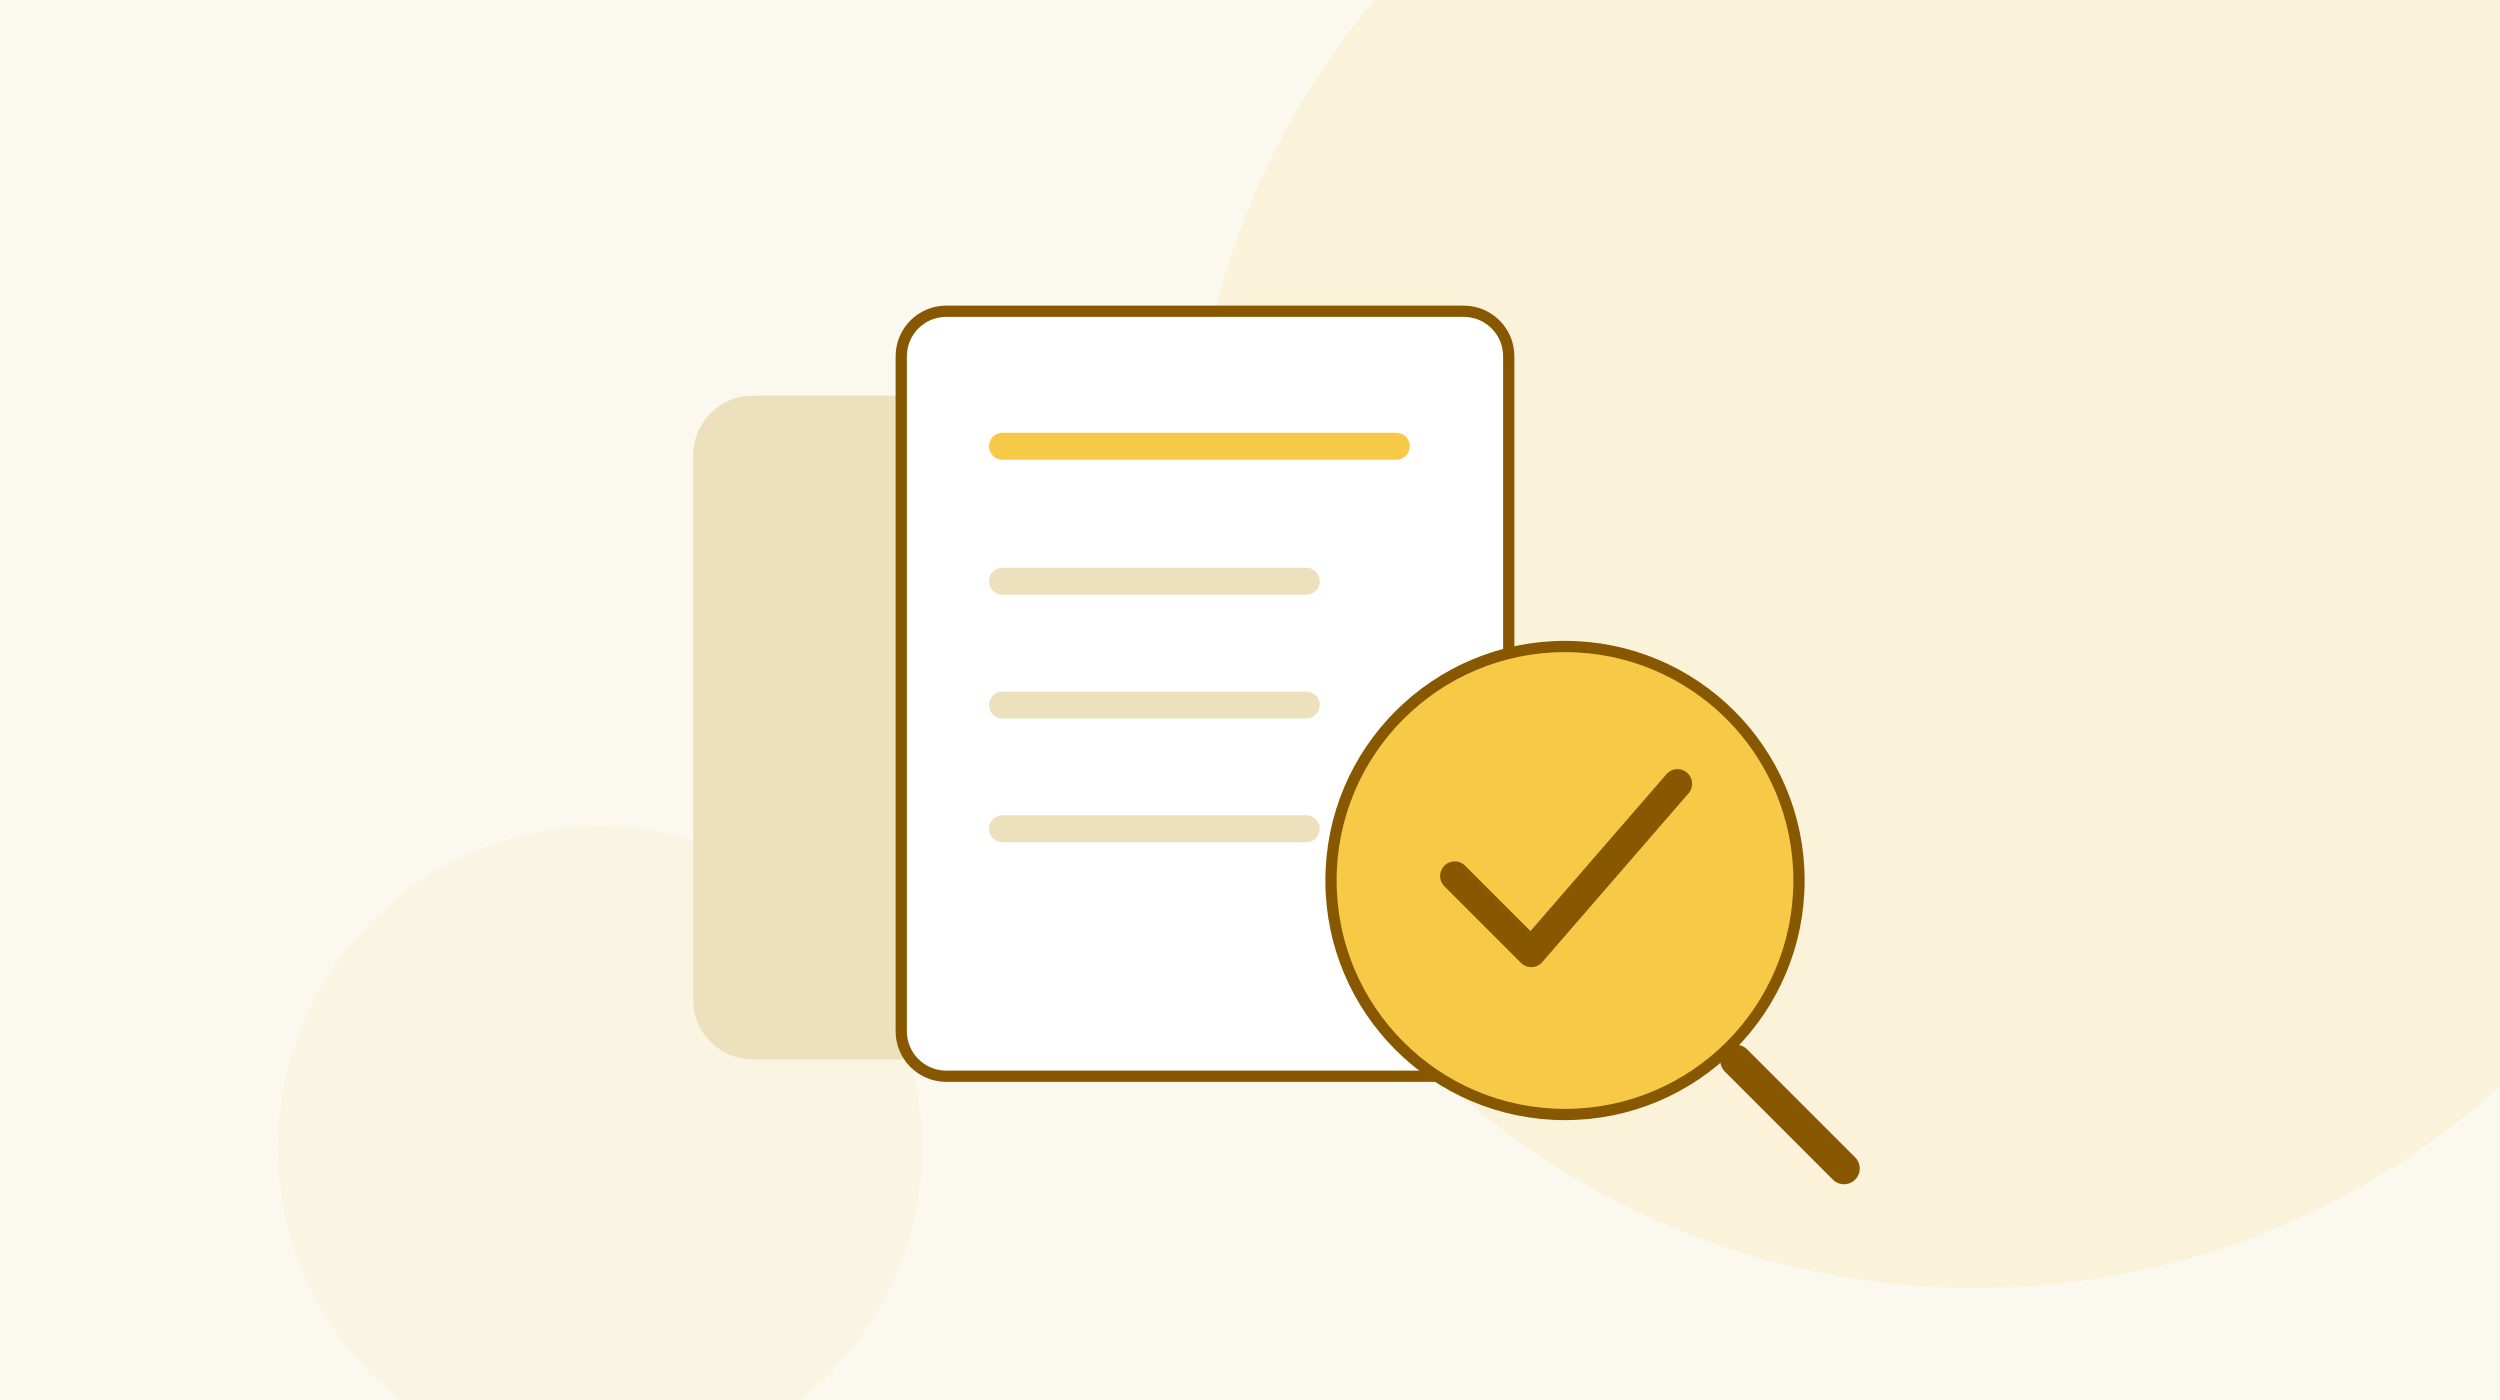
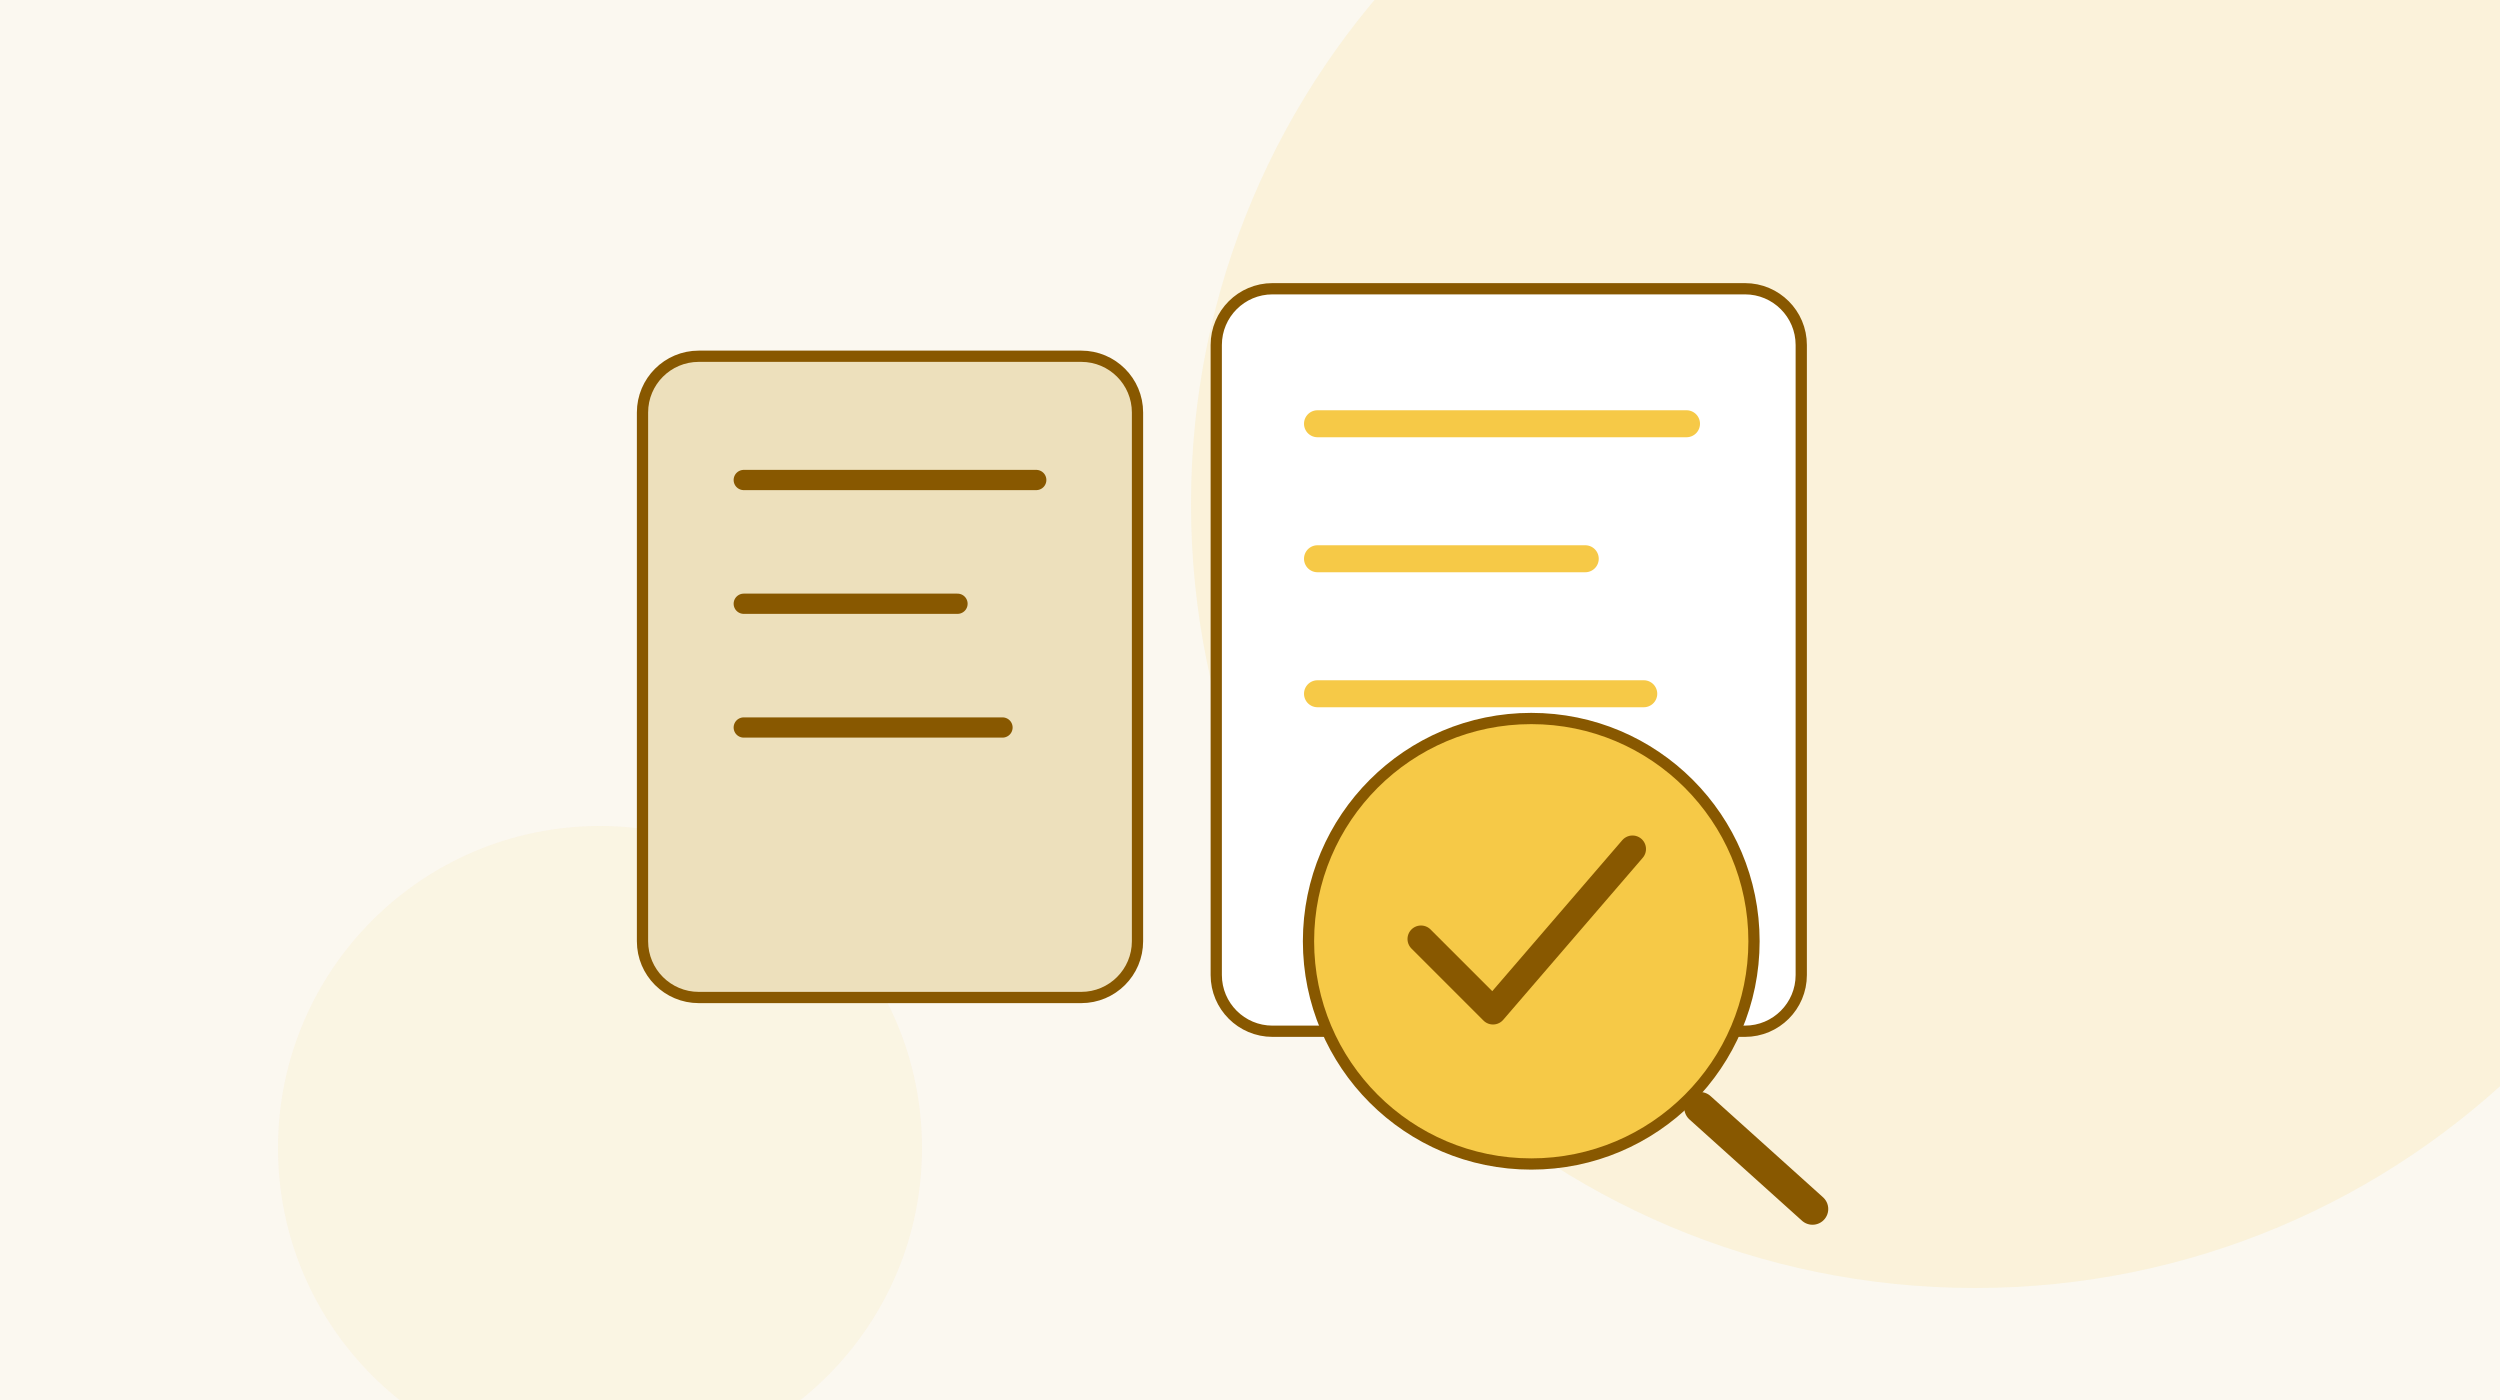
<svg xmlns="http://www.w3.org/2000/svg" viewBox="0 0 1000 560" width="1000" height="560" role="img">
  <rect width="1000" height="560" fill="#fbf8f0" />
  <circle cx="790.0" cy="201.6" r="313.6" fill="#f6c947" opacity=".13" />
  <circle cx="240.0" cy="459.2" r="128.8" fill="#f6c947" opacity=".08" />
  <g transform="translate(500 282) scale(0.9)">
-     <rect x="-245" y="-135" width="235" height="290" rx="24" fill="#ede0bc" stroke="#ede0bc" stroke-width="5" />
-     <rect x="-155" y="-175" width="270" height="340" rx="20" fill="white" stroke="#885800" stroke-width="5" />
-     <path d="M -110 -115 H 65" fill="none" stroke="#f6c947" stroke-width="12" stroke-linecap="round" stroke-linejoin="round" />
-     <path d="M -110 -55 H 25" fill="none" stroke="#ede0bc" stroke-width="12" stroke-linecap="round" stroke-linejoin="round" />
-     <path d="M -110 0 H 25" fill="none" stroke="#ede0bc" stroke-width="12" stroke-linecap="round" stroke-linejoin="round" />
-     <path d="M -110 55 H 25" fill="none" stroke="#ede0bc" stroke-width="12" stroke-linecap="round" stroke-linejoin="round" />
-     <circle cx="140" cy="78" r="104" fill="#f6c947" stroke="#885800" stroke-width="5" />
-     <path d="M 91 76 l 34 34 65 -75" fill="none" stroke="#885800" stroke-width="13" stroke-linecap="round" stroke-linejoin="round" />
-     <path d="M 216 158 l 48 48" fill="none" stroke="#885800" stroke-width="14" stroke-linecap="round" stroke-linejoin="round" />
+     <rect x="-270" y="-155" width="220" height="285" rx="25" fill="#ede0bc" stroke="#885800" stroke-width="5" />
+     <path d="M -225 -100 h 130 M -225 -45 h 95 M -225 10 h 115" fill="none" stroke="#885800" stroke-width="9" stroke-linecap="round" stroke-linejoin="round" />
+     <rect x="-15" y="-185" width="260" height="330" rx="25" fill="white" stroke="#885800" stroke-width="5" />
+     <path d="M 30 -125 h 164 M 30 -65 h 119 M 30 -5 h 145" fill="none" stroke="#f6c947" stroke-width="12" stroke-linecap="round" stroke-linejoin="round" />
+     <circle cx="125" cy="105" r="99" fill="#f6c947" stroke="#885800" stroke-width="5" />
+     <path d="M 76 104 l 32 32 62 -72" fill="none" stroke="#885800" stroke-width="12" stroke-linecap="round" stroke-linejoin="round" />
+     <path d="M 200 179 l 50 45" fill="none" stroke="#885800" stroke-width="14" stroke-linecap="round" stroke-linejoin="round" />
  </g>
</svg>
